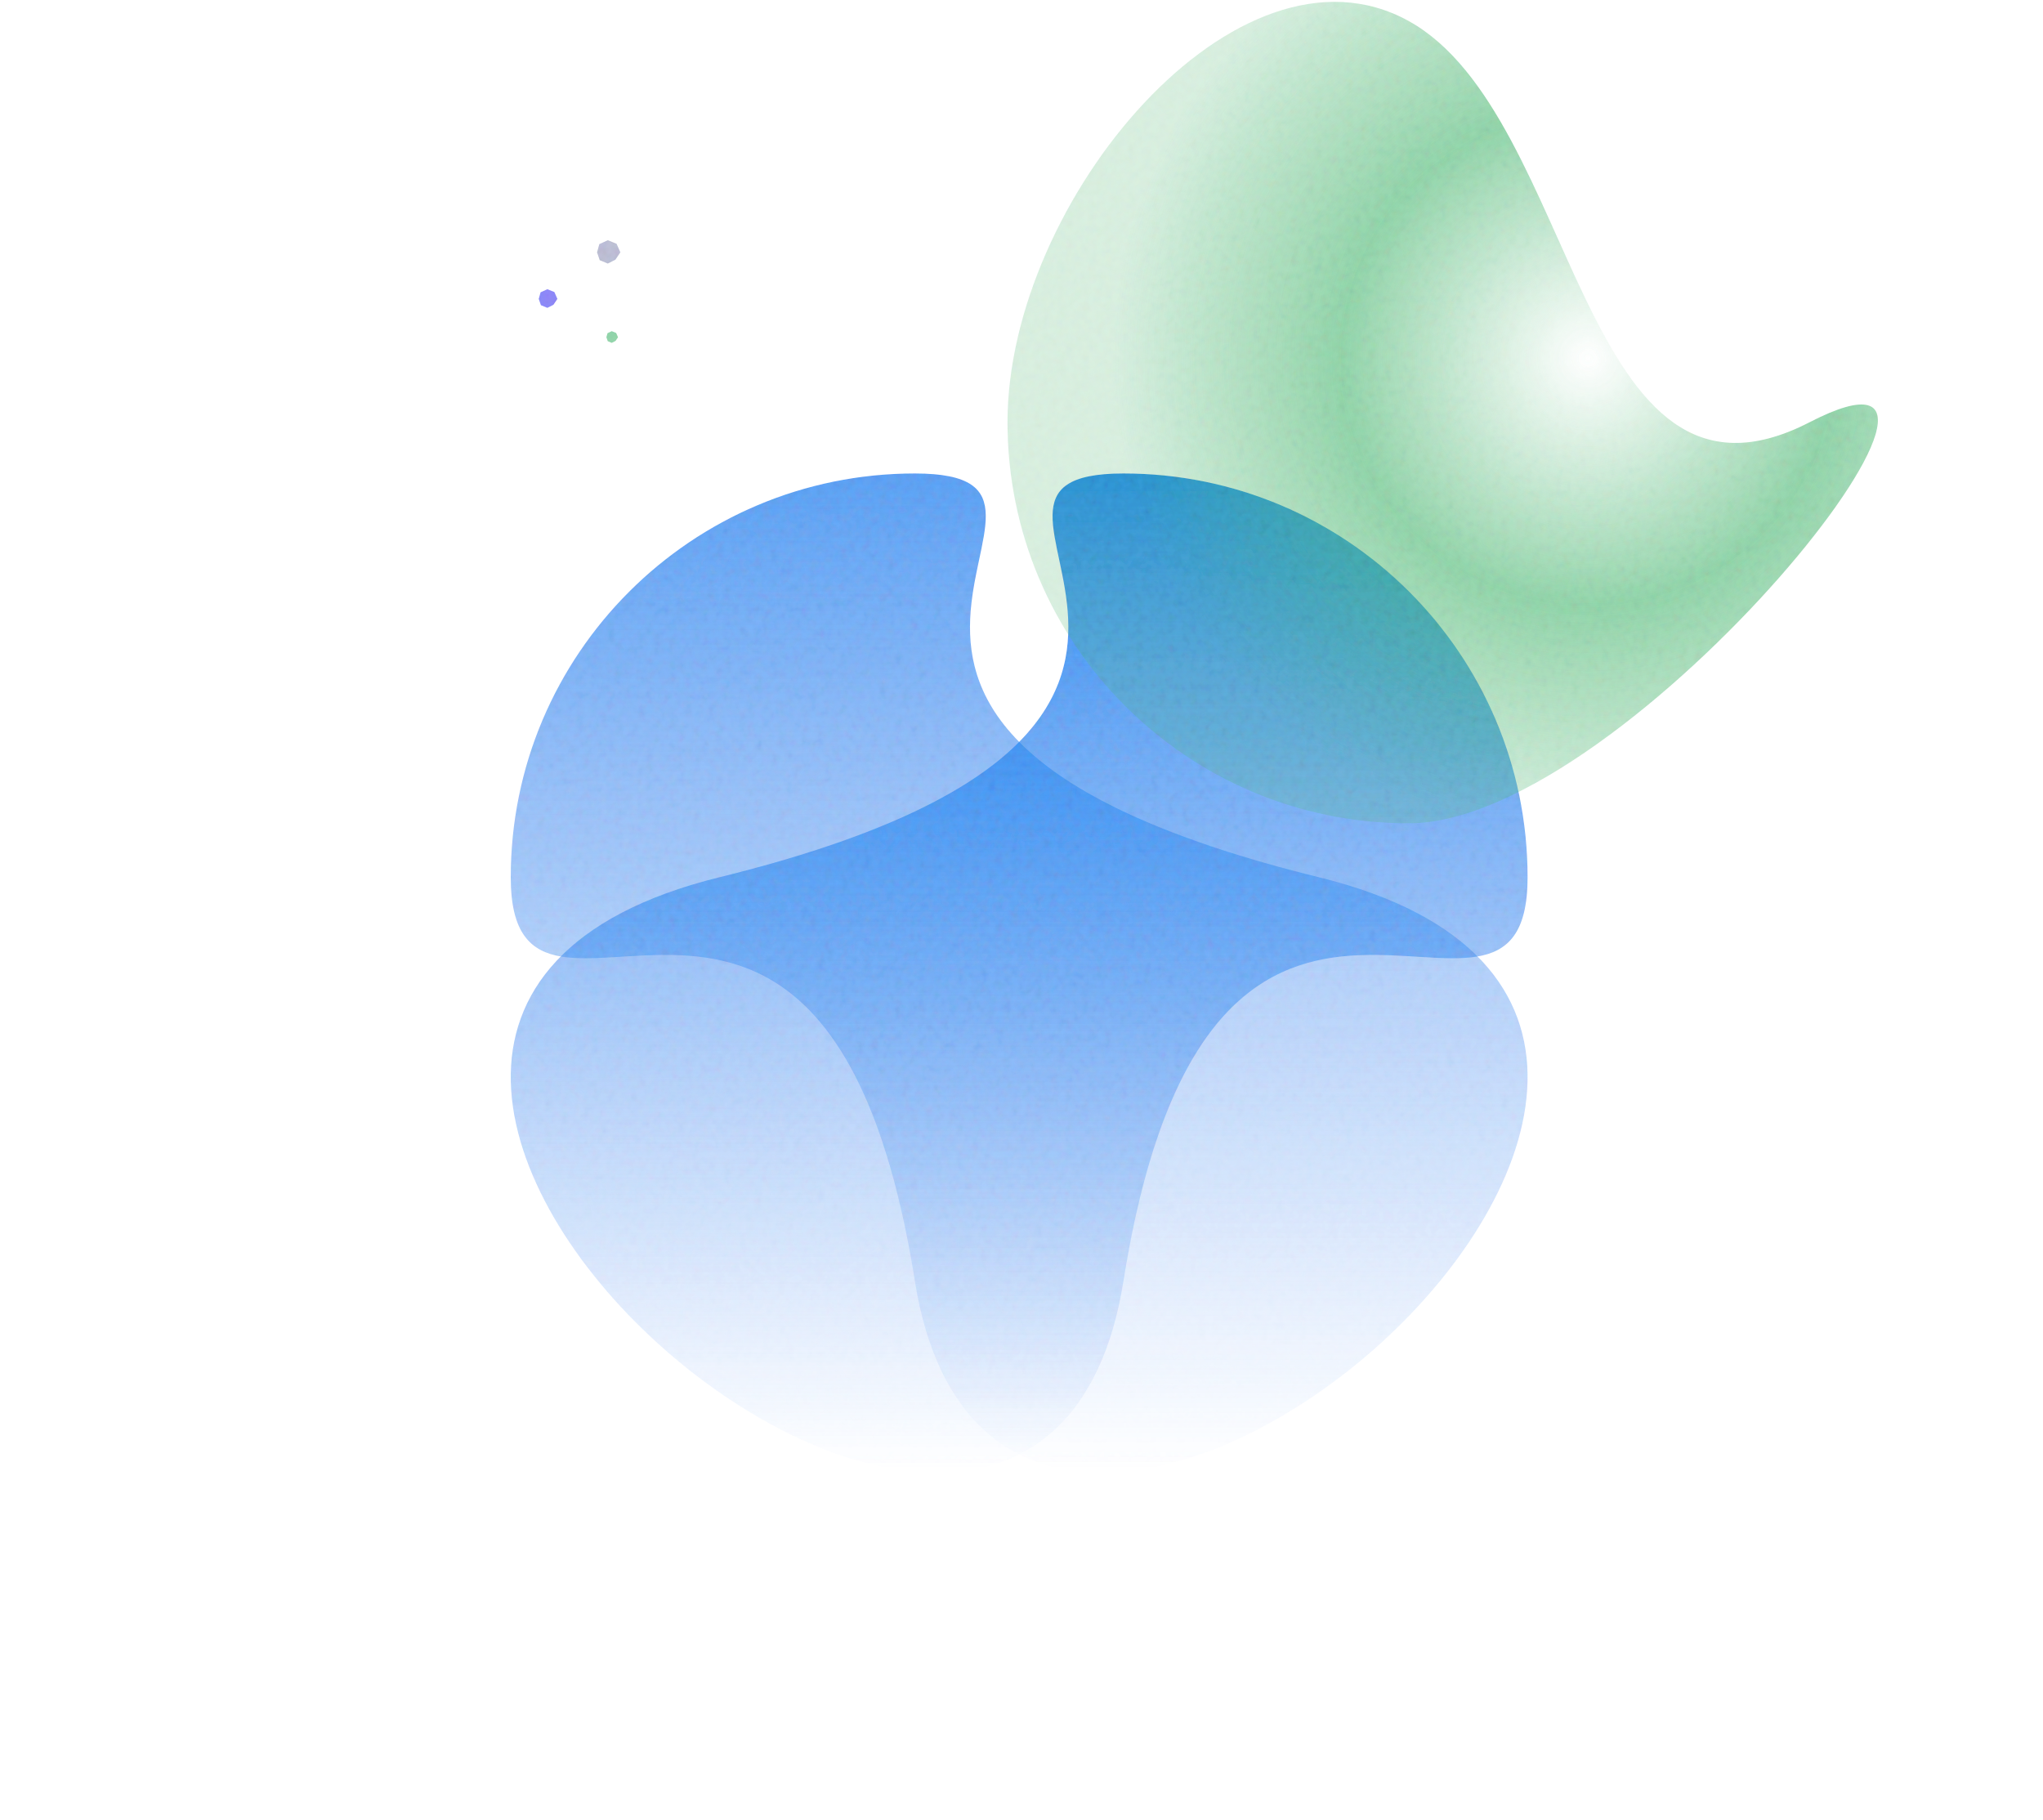
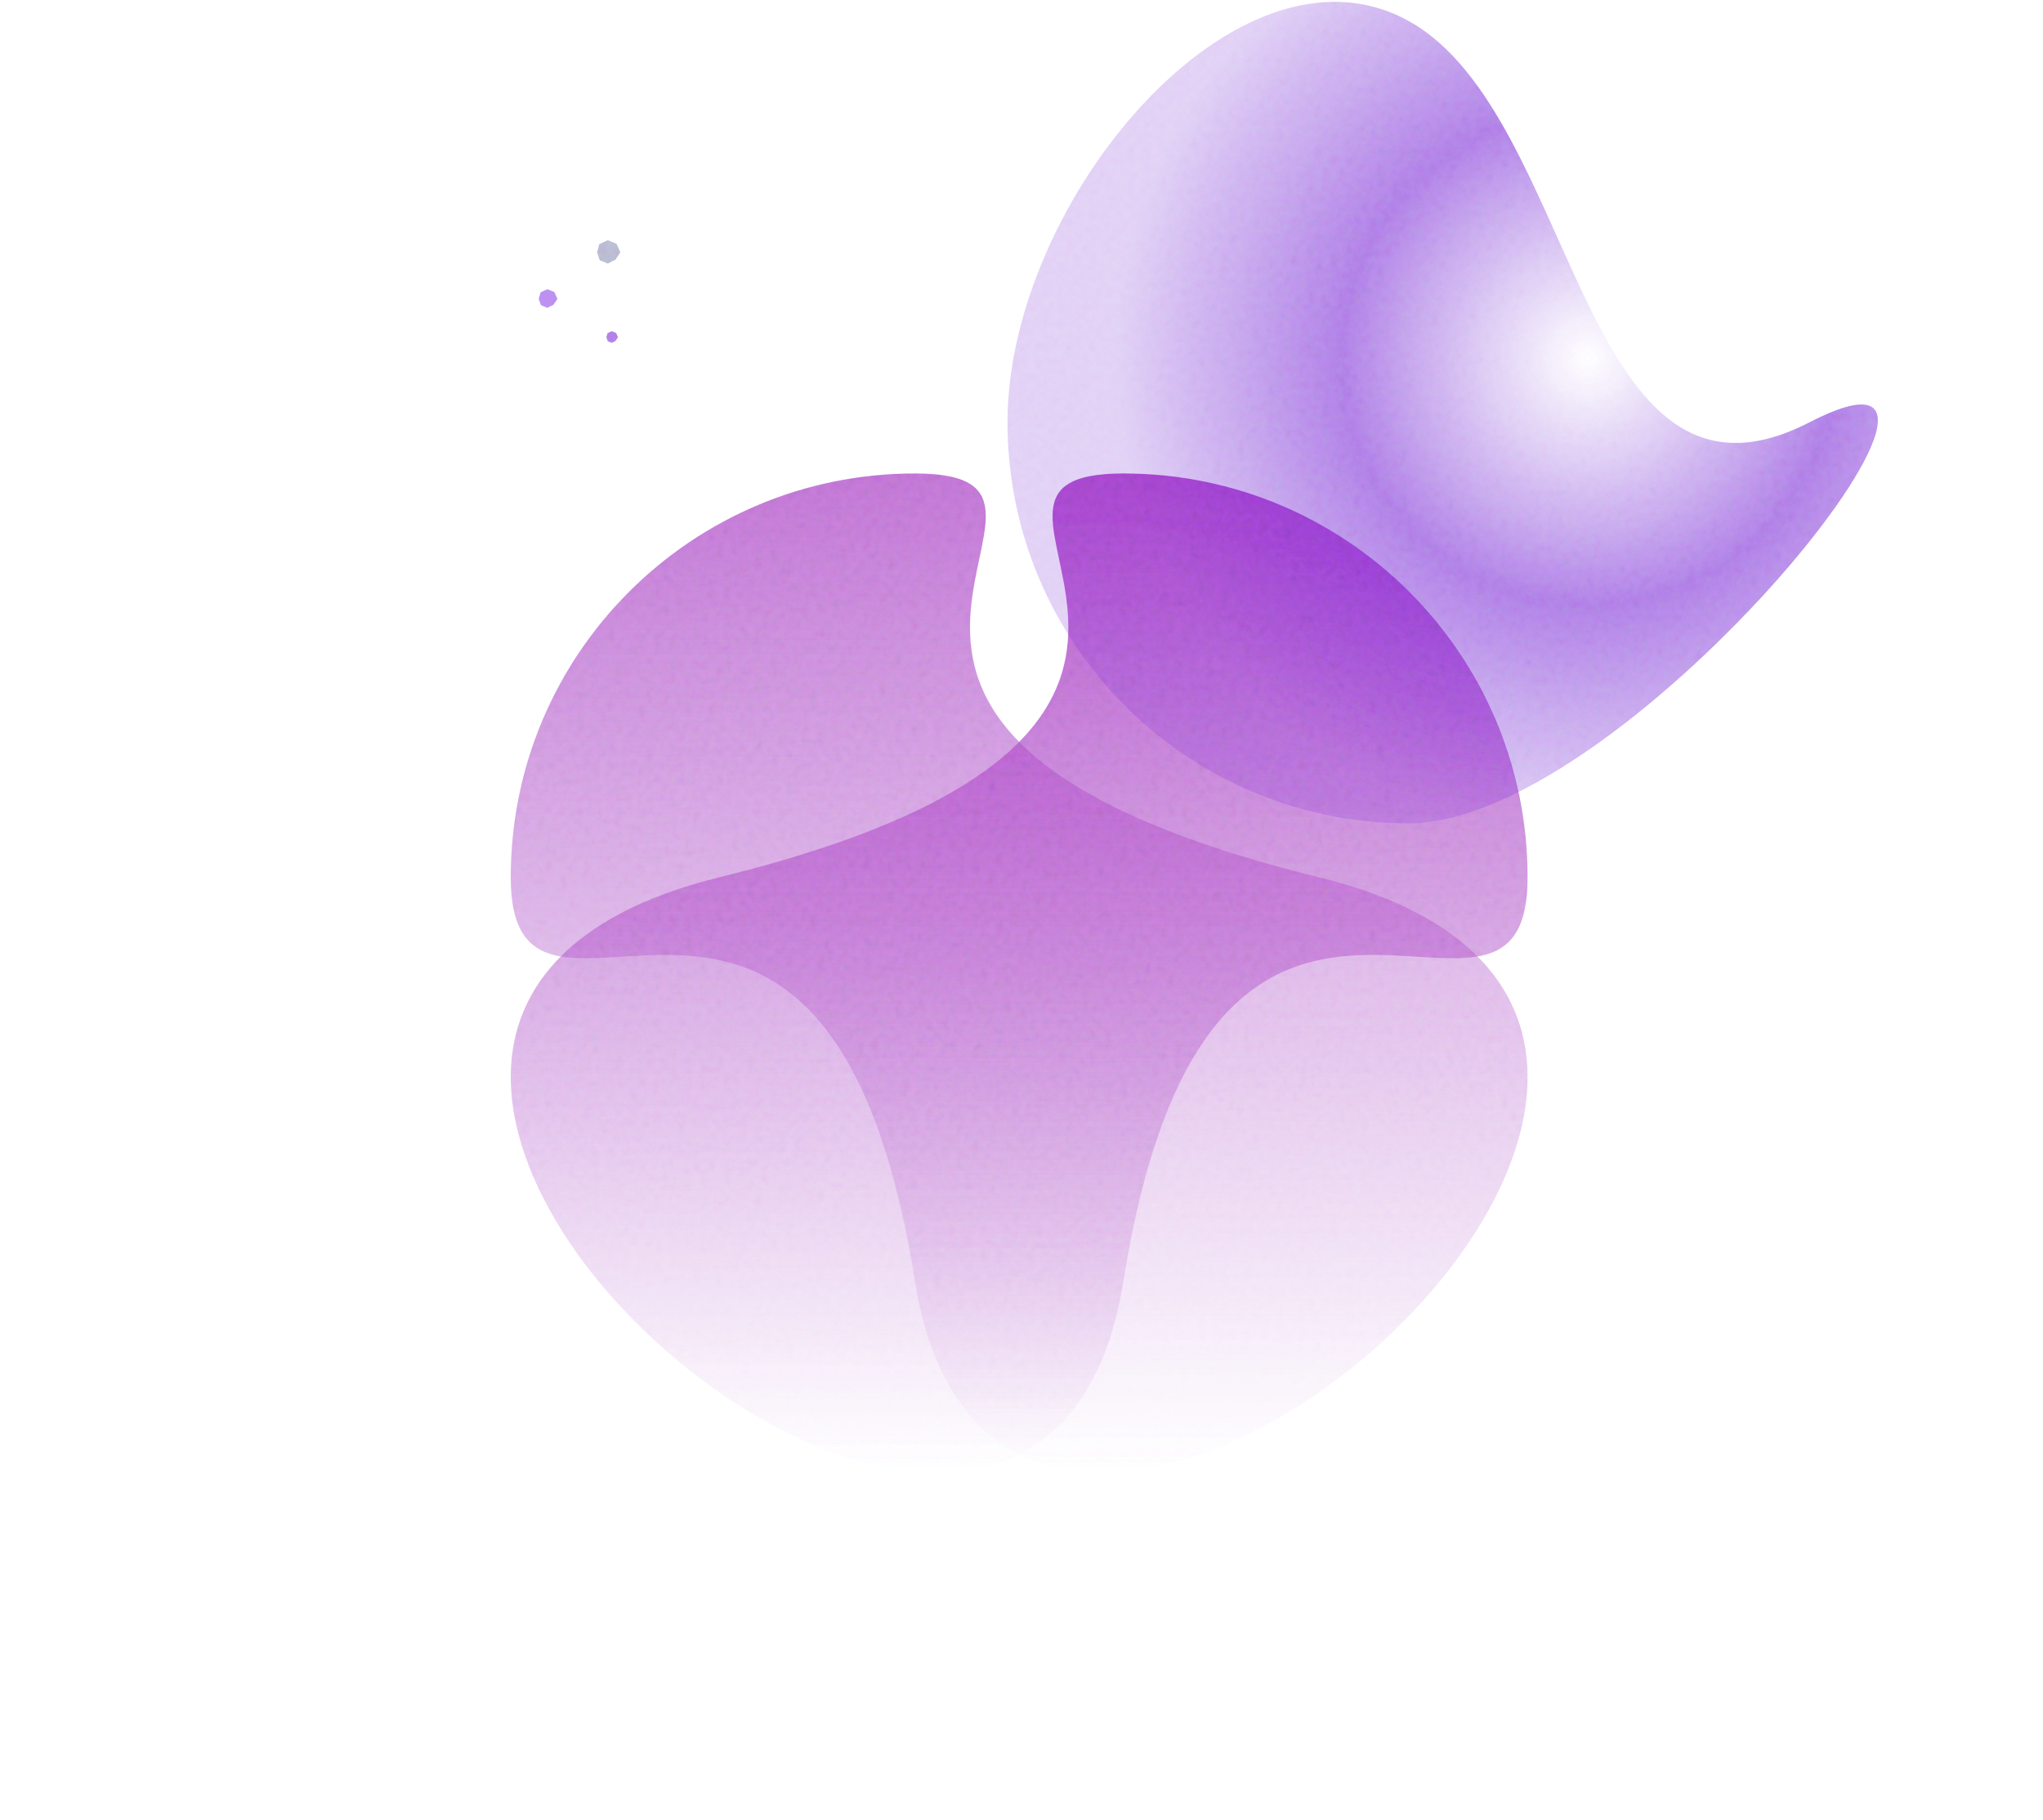
<svg xmlns="http://www.w3.org/2000/svg" width="876" height="780">
  <defs>
    <linearGradient x1="50%" y1="0%" x2="50%" y2="100%" id="b">
-       <stop stop-color="#268DF7" offset="0%" />
-       <stop stop-color="#268DF7" stop-opacity="0" offset="100%" />
+       <stop stop-color="#ba55d3" offset="0%" />
+       <stop stop-color="#ba55d3" stop-opacity="0" offset="100%" />
    </linearGradient>
    <radialGradient cx="33.3%" cy="43.394%" fx="33.3%" fy="43.394%" r="57.989%" gradientTransform="matrix(.2477 -.96494 .91064 .26247 -.145 .641)" id="c">
-       <stop stop-color="#4fc17c" stop-opacity="0" offset="0%" />
-       <stop stop-color="#4fc17c" stop-opacity=".64" offset="51.712%" />
-       <stop stop-color="#4fc17c" stop-opacity=".24" offset="100%" />
+       <stop stop-color="#8a2be2" stop-opacity="0" offset="0%" />
+       <stop stop-color="#8a2be2" stop-opacity=".64" offset="51.712%" />
+       <stop stop-color="#8a2be2" stop-opacity=".24" offset="100%" />
    </radialGradient>
    <linearGradient x1="50%" y1="0%" x2="50%" y2="100%" id="d">
-       <stop stop-color="#268DF7" stop-opacity=".8" offset="0%" />
-       <stop stop-color="#268DF7" stop-opacity="0" offset="100%" />
+       <stop stop-color="#ba55d3" stop-opacity=".8" offset="0%" />
+       <stop stop-color="#ba55d3" stop-opacity="0" offset="100%" />
    </linearGradient>
    <filter id="a">
      <feTurbulence type="fractalNoise" numOctaves="2" baseFrequency=".3" result="turb" />
      <feComposite in="turb" operator="arithmetic" k1=".1" k2=".1" k3=".1" k4=".1" result="result1" />
      <feComposite operator="in" in="result1" in2="SourceGraphic" result="finalFilter" />
      <feBlend mode="multiply" in="finalFilter" in2="SourceGraphic" />
    </filter>
  </defs>
  <g fill="none" fill-rule="evenodd" filter="url(#a)">
    <path d="M173.286 346.278c37.75 237.363 436.799-108.302 173.285-173.139C83.058 108.302 268.99 0 173.286 0S0 77.517 0 173.14c0 95.621 135.536-64.225 173.286 173.138z" transform="matrix(-1 0 0 1 655 203)" fill="url(#b)" />
    <path d="M201.208 353c94.993 0 172-77.007 172-172s-98.8-212.473-172-172c-73.2 40.473-73.2 222.973-172 172-98.8-50.973 77.007 172 172 172z" transform="matrix(-1 0 0 1 805.208 0)" fill="url(#c)" />
    <path d="M173.286 346.278c37.75 237.363 436.799-108.302 173.285-173.139C83.058 108.302 268.99 0 173.286 0S0 77.517 0 173.14c0 95.621 135.536-64.225 173.286 173.138z" transform="translate(219 203)" fill="url(#d)" />
    <path fill="#C1C3DA" d="M260.608 103l-3.624 1.667-.984 3.53 1.158 3.36 3.45 1.443 3.249-1.639 2.143-3.165-1.62-3.674z" />
-     <path fill-opacity=".64" fill="#4fc17c" d="M262.304 142l-1.812.833-.492 1.765.579 1.68 1.725.722 1.624-.82 1.072-1.582-.81-1.837z" />
-     <path fill-opacity=".64" fill="#4234F8" d="M234.686 124l-2.899 1.334-.787 2.823.926 2.688 2.76 1.155 2.6-1.31 1.714-2.533-1.295-2.94z" />
+     <path fill-opacity=".64" fill="#8a2be2" d="M262.304 142l-1.812.833-.492 1.765.579 1.68 1.725.722 1.624-.82 1.072-1.582-.81-1.837z" />
+     <path fill-opacity=".64" fill="#9b4df1" d="M234.686 124l-2.899 1.334-.787 2.823.926 2.688 2.76 1.155 2.6-1.31 1.714-2.533-1.295-2.94z" />
  </g>
</svg>
